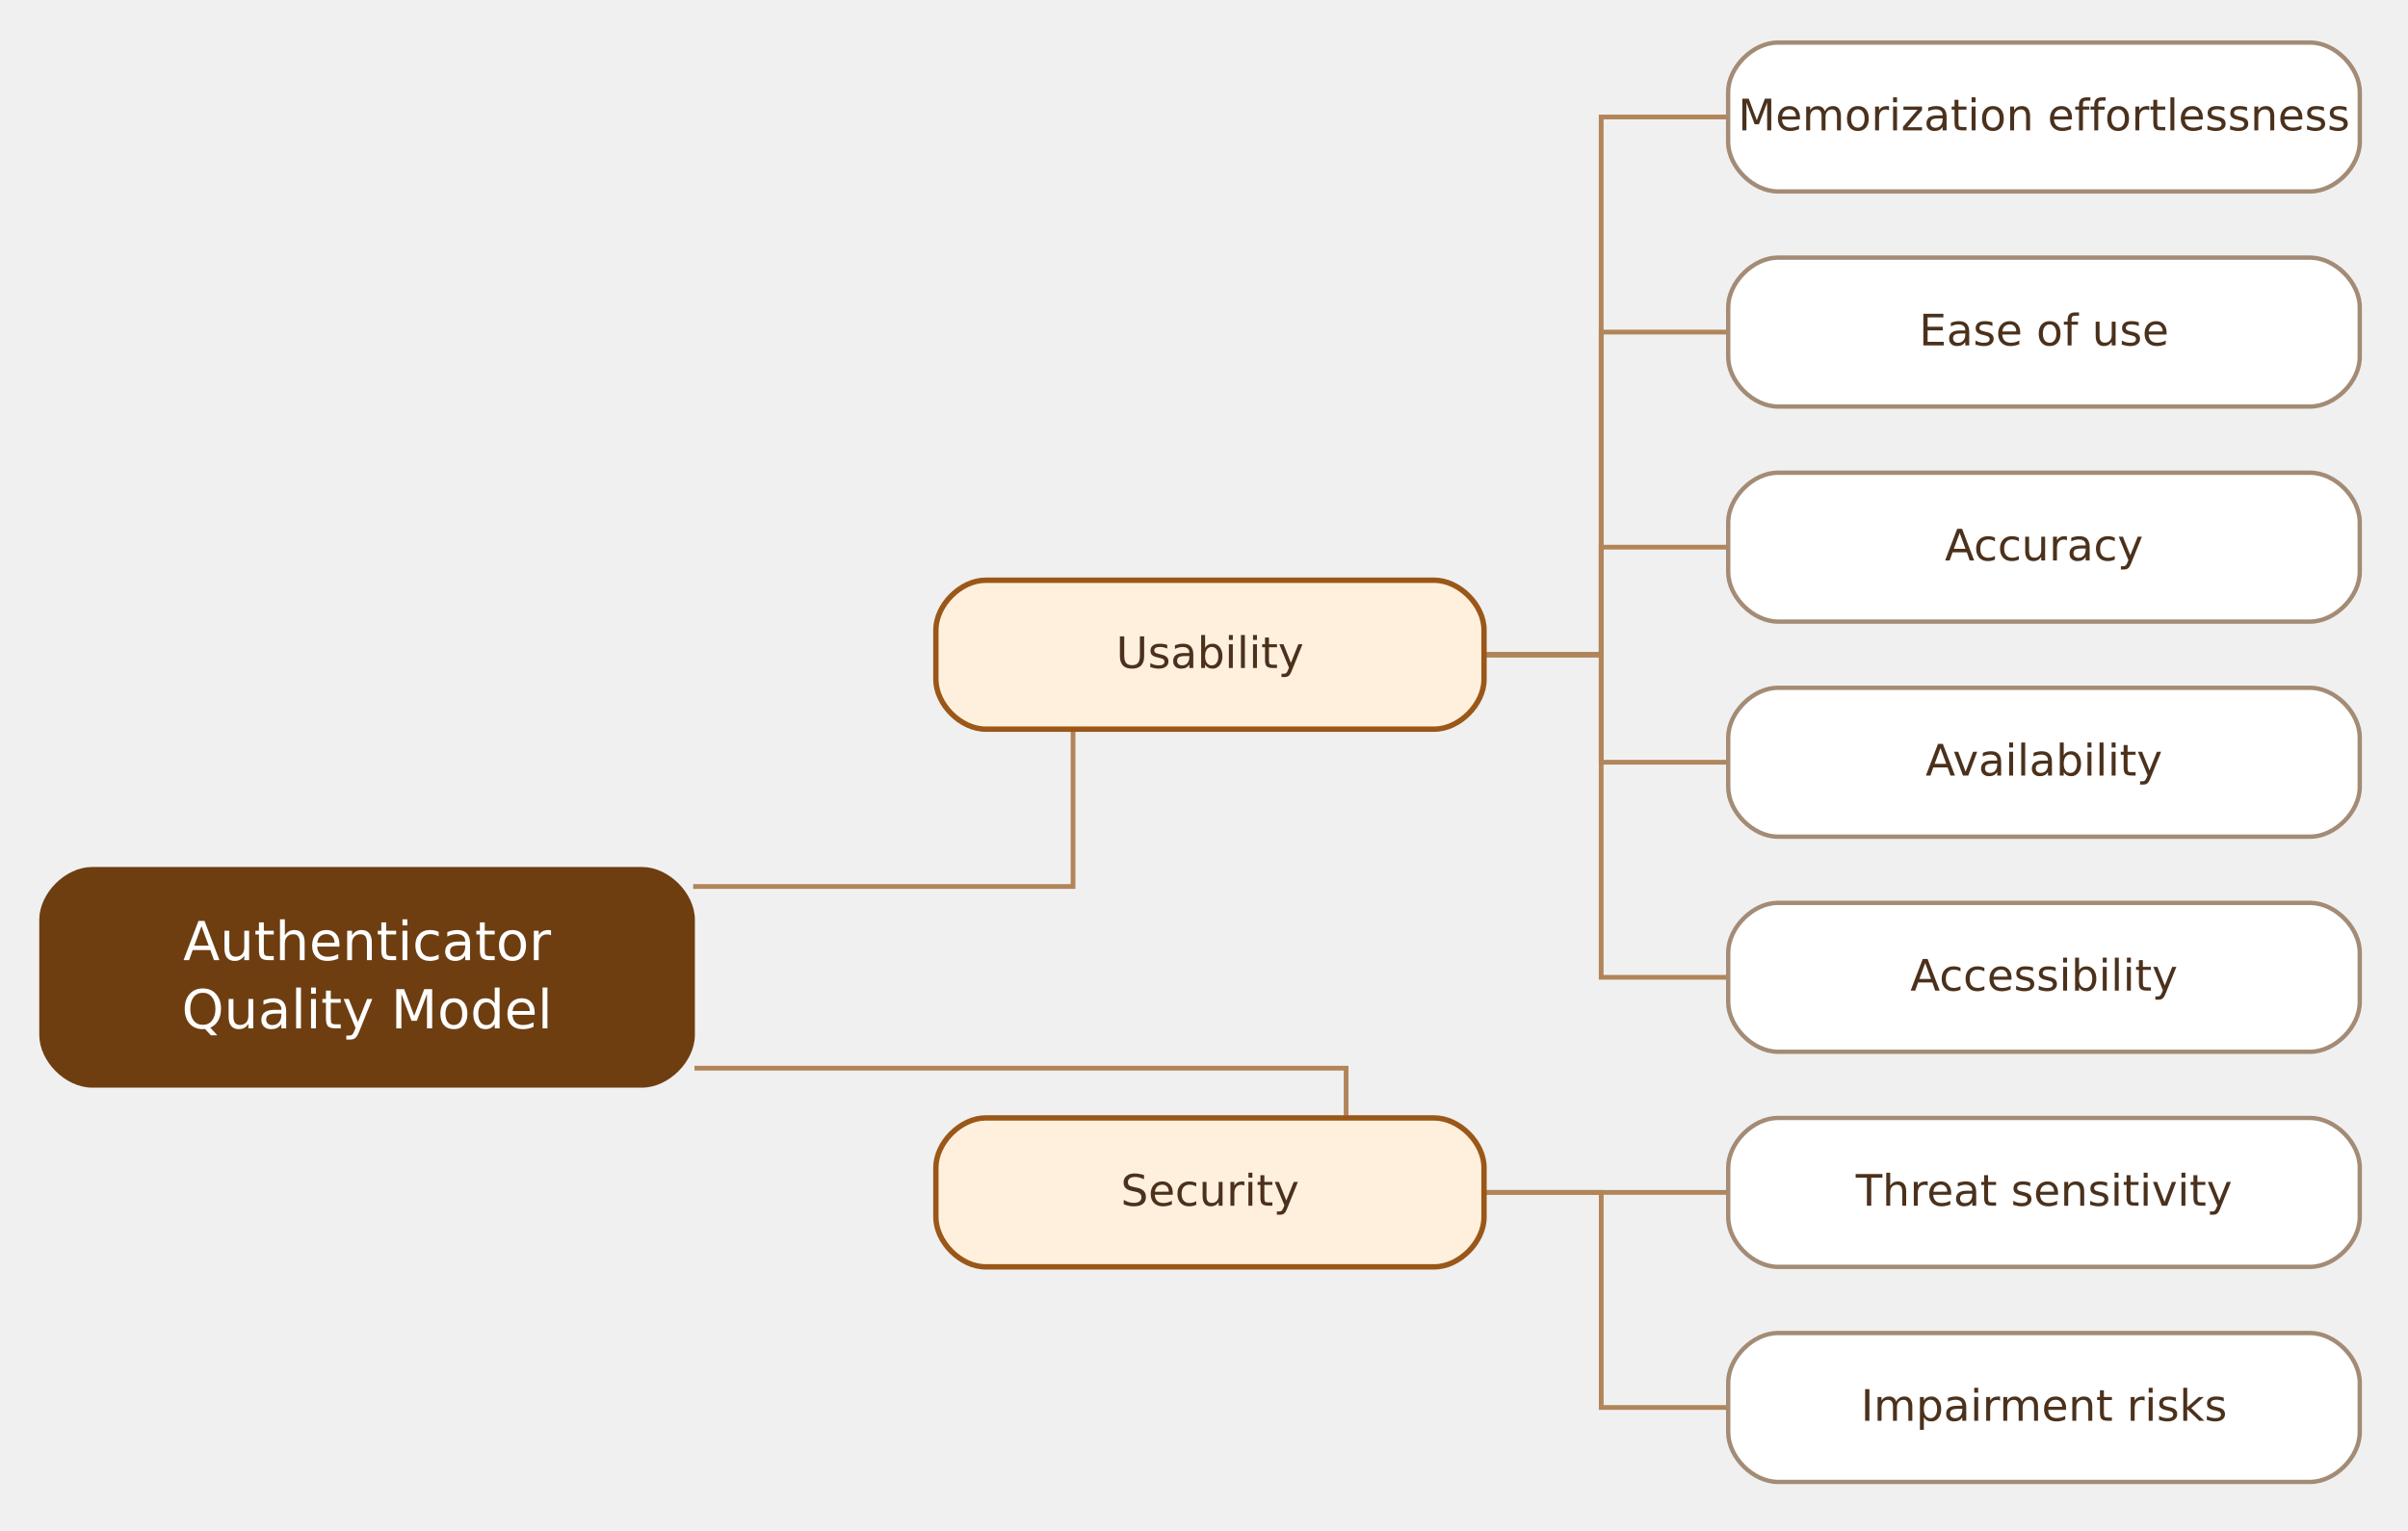
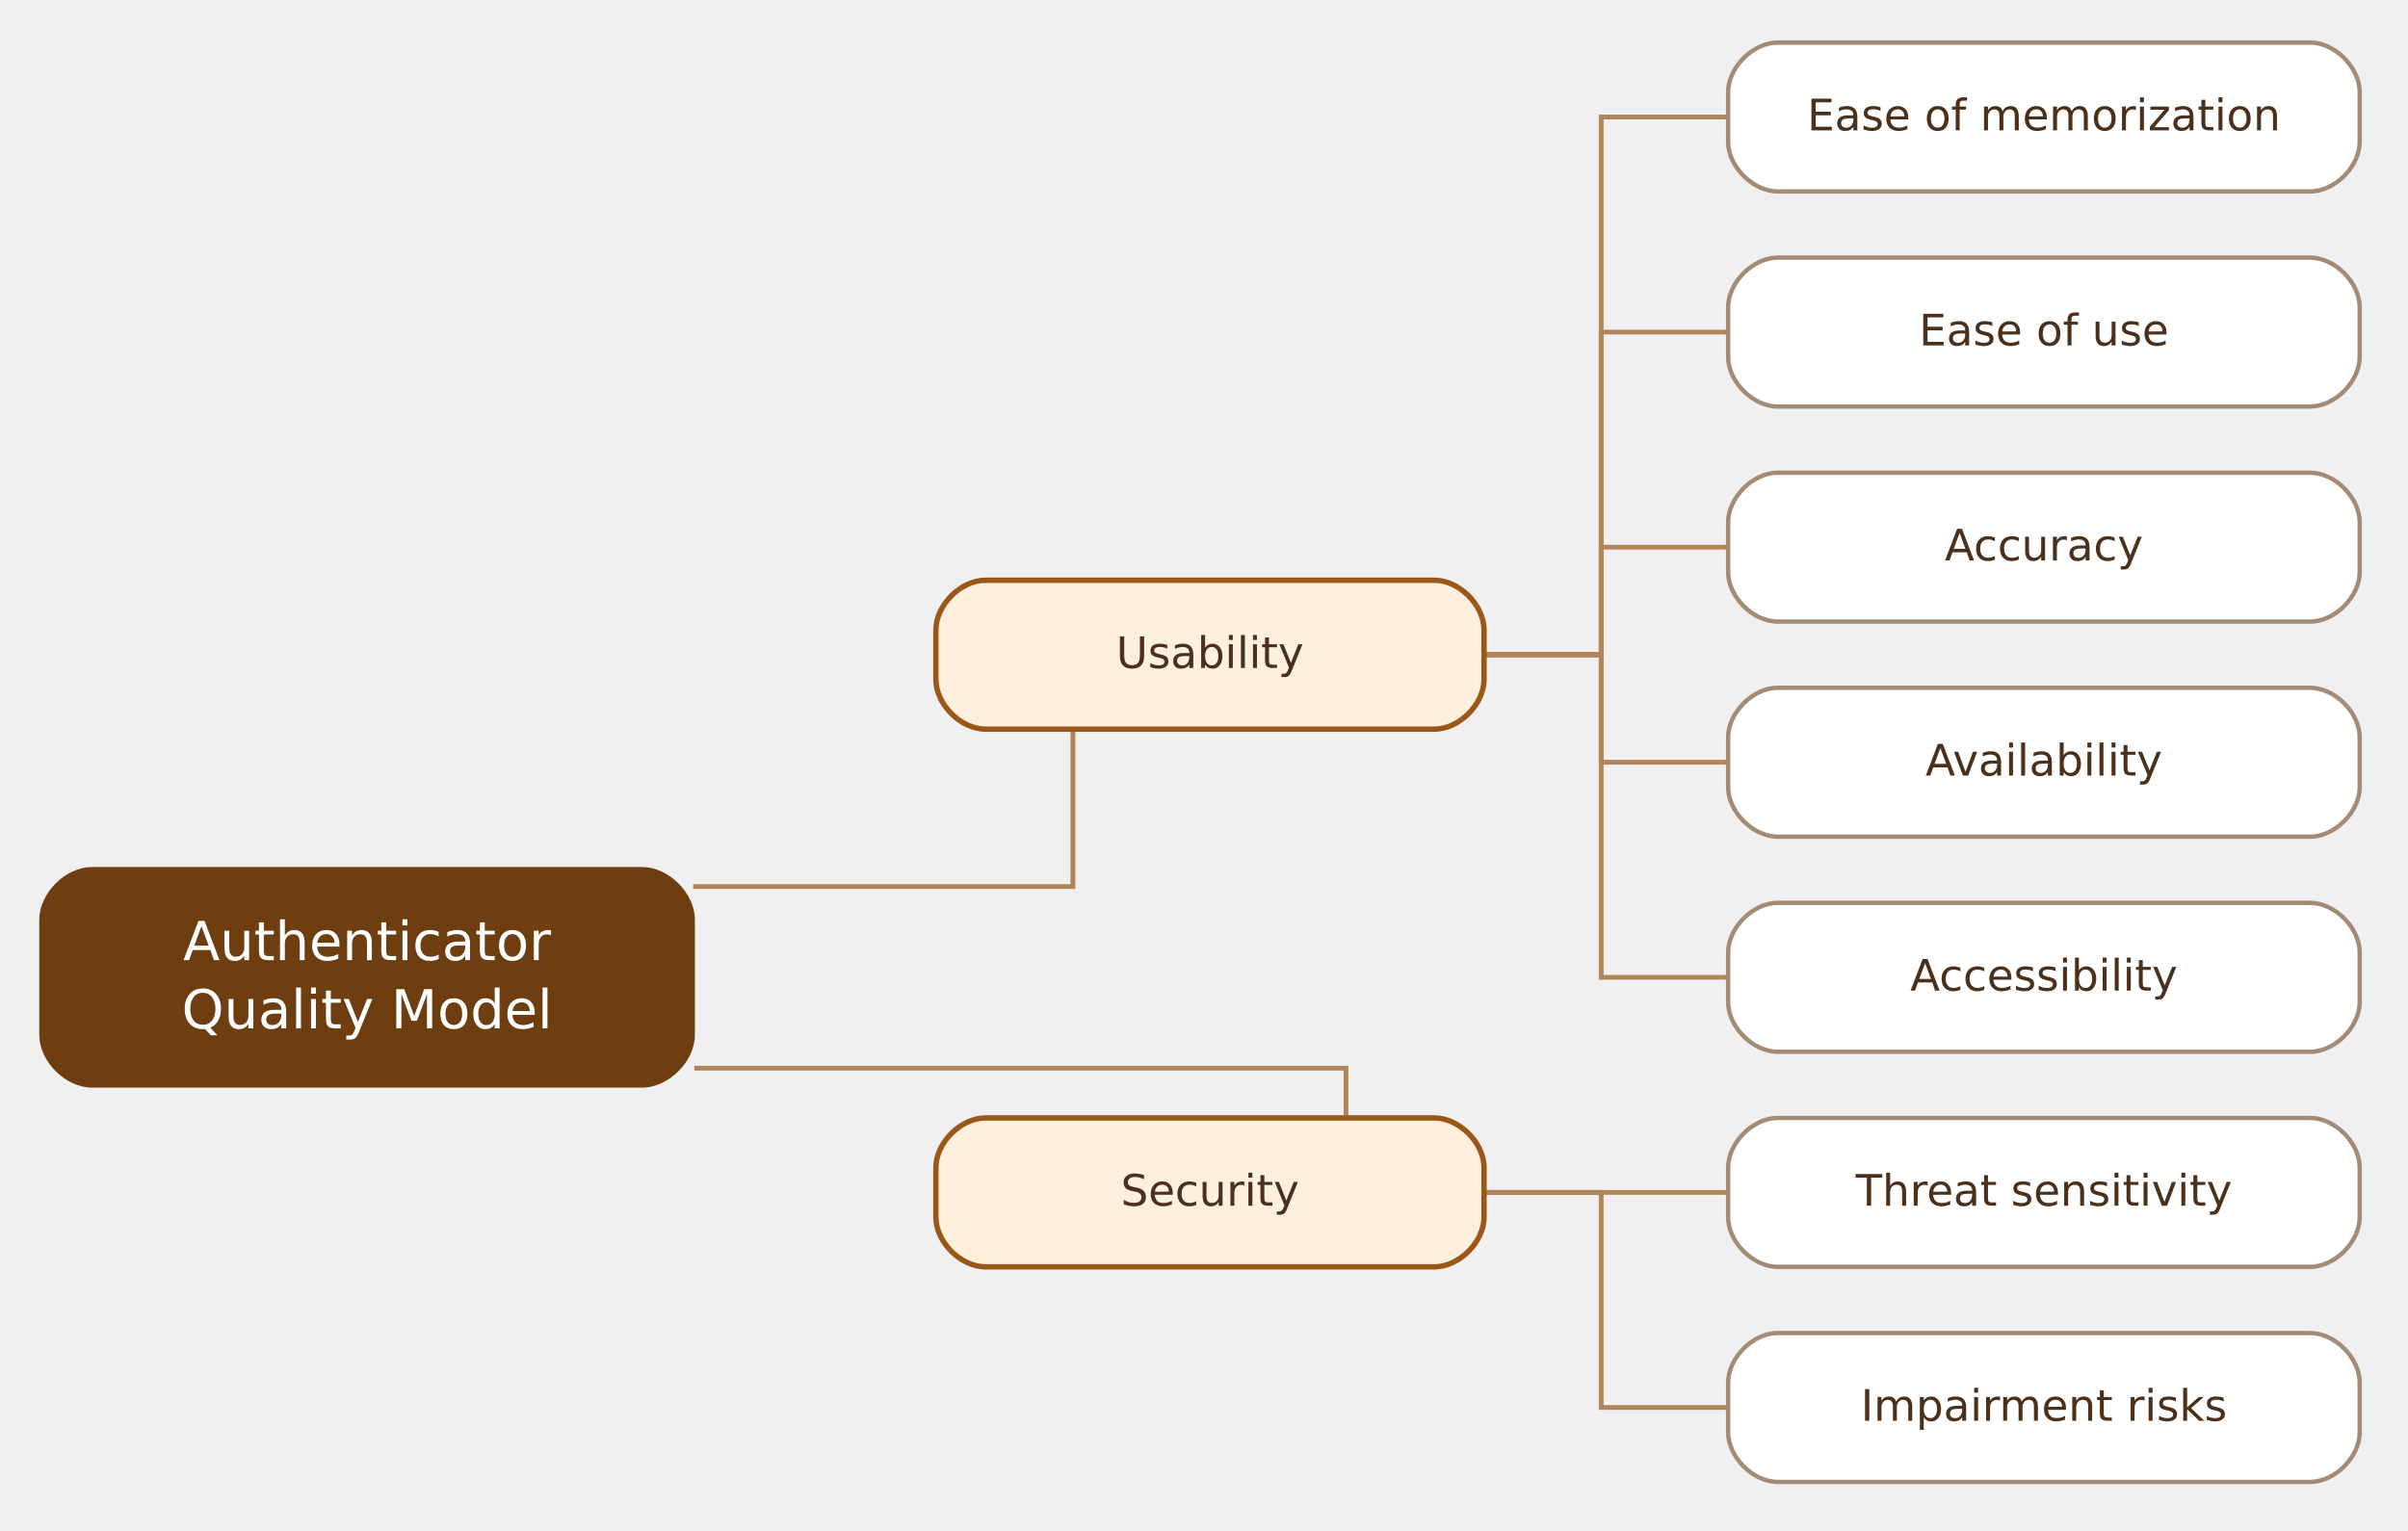
<svg xmlns="http://www.w3.org/2000/svg" width="585pt" height="372pt" viewBox="2.00 2.00 582.00 370.00">
  <g id="graph0" class="graph" transform="scale(1 1) rotate(0) translate(12.24 360.24)">
    <g id="edge1" class="edge">
-       <path fill="none" stroke="#b18559" stroke-width="1.15" d="M157.3,-143.96C202.01,-143.96 249.11,-143.96 249.11,-143.96 249.11,-143.96 249.11,-165.31 249.11,-181.65" />
+       <path fill="none" stroke="#b18559" stroke-width="1.15" d="M157.29,-143.96C201.99,-143.96 249.08,-143.96 249.08,-143.96 249.08,-143.96 249.08,-165.31 249.08,-181.65" />
    </g>
    <g id="edge2" class="edge">
-       <path fill="none" stroke="#b18559" stroke-width="1.15" d="M157.6,-100.04C226.39,-100.04 315.11,-100.04 315.11,-100.04 315.11,-100.04 315.11,-94.69 315.11,-88.51" />
+       <path fill="none" stroke="#b18559" stroke-width="1.15" d="M157.59,-100.04C226.37,-100.04 315.08,-100.04 315.08,-100.04 315.08,-100.04 315.08,-94.69 315.08,-88.51" />
    </g>
    <g id="edge3" class="edge">
      <path fill="none" stroke="#b18559" stroke-width="1.15" d="M348.44,-200 L376.76,-200 L376.76,-330 L407.44,-330" />
    </g>
    <g id="edge4" class="edge">
-       <path fill="none" stroke="#b18559" stroke-width="1.15" d="M348.44,-200 L376.76,-200 L376.76,-278 L407.46,-278" />
+       <path fill="none" stroke="#b18559" stroke-width="1.15" d="M348.44,-200 L376.76,-200 L376.76,-278 L407.44,-278" />
    </g>
    <g id="edge5" class="edge">
-       <path fill="none" stroke="#b18559" stroke-width="1.15" d="M348.44,-200 L376.76,-200 L376.76,-226 L407.46,-226" />
+       <path fill="none" stroke="#b18559" stroke-width="1.15" d="M348.44,-200 L376.76,-200 L376.76,-226 L407.44,-226" />
    </g>
    <g id="edge6" class="edge">
-       <path fill="none" stroke="#b18559" stroke-width="1.15" d="M348.44,-200 L376.76,-200 L376.76,-174 L407.46,-174" />
+       <path fill="none" stroke="#b18559" stroke-width="1.15" d="M348.44,-200 L376.76,-200 L376.76,-174 L407.44,-174" />
    </g>
    <g id="edge7" class="edge">
-       <path fill="none" stroke="#b18559" stroke-width="1.15" d="M348.44,-200 L376.76,-200 L376.76,-122 L407.46,-122" />
+       <path fill="none" stroke="#b18559" stroke-width="1.15" d="M348.44,-200 L376.76,-200 L376.76,-122 L407.44,-122" />
    </g>
    <g id="edge8" class="edge">
-       <path fill="none" stroke="#b18559" stroke-width="1.15" d="M348.44,-70 L376.77,-70 L376.77,-70 L407.46,-70" />
+       <path fill="none" stroke="#b18559" stroke-width="1.15" d="M348.44,-70 L376.76,-70 L376.76,-70 L407.44,-70" />
    </g>
    <g id="edge9" class="edge">
-       <path fill="none" stroke="#b18559" stroke-width="1.15" d="M348.44,-70 L376.77,-70 L376.77,-18 L407.46,-18" />
+       <path fill="none" stroke="#b18559" stroke-width="1.15" d="M348.44,-70 L376.76,-70 L376.76,-18 L407.44,-18" />
    </g>
    <g id="node1" class="node">
      <path fill="#6e3e11" stroke="#6e3e11" stroke-width="1.5" d="M144.96,-147.92C144.96,-147.92 12,-147.92 12,-147.92 6,-147.92 0,-141.92 0,-135.92 0,-135.92 0,-108.08 0,-108.08 0,-102.08 6,-96.08 12,-96.08 12,-96.08 144.96,-96.08 144.96,-96.08 150.96,-96.08 156.96,-102.08 156.96,-108.08 156.96,-108.08 156.96,-135.92 156.96,-135.92 156.96,-141.92 150.96,-147.92 144.96,-147.92" />
      <text xml:space="preserve" text-anchor="middle" x="78.48" y="-126.15" font-family="DejaVu Sans" font-size="13.00" fill="white">Authenticator</text>
      <text xml:space="preserve" text-anchor="middle" x="78.48" y="-109.65" font-family="DejaVu Sans" font-size="13.00" fill="white">Quality Model</text>
    </g>
    <g id="node2" class="node">
      <path fill="#fff0dd" stroke="#9a5718" stroke-width="1.3" d="M336.44,-218C336.44,-218 227.96,-218 227.96,-218 221.96,-218 215.96,-212 215.96,-206 215.96,-206 215.96,-194 215.96,-194 215.96,-188 221.96,-182 227.96,-182 227.96,-182 336.44,-182 336.44,-182 342.44,-182 348.44,-188 348.44,-194 348.44,-194 348.44,-206 348.44,-206 348.44,-212 342.44,-218 336.44,-218" />
      <text xml:space="preserve" text-anchor="middle" x="282.2" y="-196.78" font-family="DejaVu Sans" font-size="10.50" fill="#4b311c">Usability</text>
    </g>
    <g id="node3" class="node">
      <path fill="#fff0dd" stroke="#9a5718" stroke-width="1.3" d="M336.44,-88C336.44,-88 227.96,-88 227.96,-88 221.96,-88 215.96,-82 215.96,-76 215.96,-76 215.96,-64 215.96,-64 215.96,-58 221.96,-52 227.96,-52 227.96,-52 336.44,-52 336.44,-52 342.44,-52 348.44,-58 348.44,-64 348.44,-64 348.44,-76 348.44,-76 348.44,-82 342.44,-88 336.44,-88" />
      <text xml:space="preserve" text-anchor="middle" x="282.2" y="-66.78" font-family="DejaVu Sans" font-size="10.50" fill="#4b311c">Security</text>
    </g>
    <g id="node4" class="node">
-       <path fill="white" stroke="#a38b75" stroke-width="1.05" d="M548.11,-348C548.11,-348 419.44,-348 419.44,-348 413.44,-348 407.44,-342 407.44,-336 407.44,-336 407.44,-324 407.44,-324 407.44,-318 413.44,-312 419.44,-312 419.44,-312 548.11,-312 548.11,-312 554.11,-312 560.11,-318 560.11,-324 560.11,-324 560.11,-336 560.11,-336 560.11,-342 554.11,-348 548.11,-348" />
-       <text xml:space="preserve" text-anchor="middle" x="483.78" y="-326.77" font-family="DejaVu Sans" font-size="10.50" fill="#4b311c">Memorization effortlessness</text>
+       <path fill="white" stroke="#a38b75" stroke-width="1.05" d="M548.08,-348C548.08,-348 419.44,-348 419.44,-348 413.44,-348 407.44,-342 407.44,-336 407.44,-336 407.44,-324 407.44,-324 407.44,-318 413.44,-312 419.44,-312 419.44,-312 548.08,-312 548.08,-312 554.08,-312 560.08,-318 560.08,-324 560.08,-324 560.08,-336 560.08,-336 560.08,-342 554.08,-348 548.08,-348" />
+       <text xml:space="preserve" text-anchor="middle" x="483.76" y="-326.77" font-family="DejaVu Sans" font-size="10.50" fill="#4b311c">Ease of memorization</text>
    </g>
    <g id="node5" class="node">
-       <path fill="white" stroke="#a38b75" stroke-width="1.05" d="M548.1,-296C548.1,-296 419.46,-296 419.46,-296 413.46,-296 407.46,-290 407.46,-284 407.46,-284 407.46,-272 407.46,-272 407.46,-266 413.46,-260 419.46,-260 419.46,-260 548.1,-260 548.1,-260 554.1,-260 560.1,-266 560.1,-272 560.1,-272 560.1,-284 560.1,-284 560.1,-290 554.1,-296 548.1,-296" />
-       <text xml:space="preserve" text-anchor="middle" x="483.78" y="-274.77" font-family="DejaVu Sans" font-size="10.50" fill="#4b311c">Ease of use</text>
+       <path fill="white" stroke="#a38b75" stroke-width="1.05" d="M548.08,-296C548.08,-296 419.44,-296 419.44,-296 413.44,-296 407.44,-290 407.44,-284 407.44,-284 407.44,-272 407.44,-272 407.44,-266 413.44,-260 419.44,-260 419.44,-260 548.08,-260 548.08,-260 554.08,-260 560.08,-266 560.08,-272 560.08,-272 560.08,-284 560.08,-284 560.08,-290 554.08,-296 548.08,-296" />
+       <text xml:space="preserve" text-anchor="middle" x="483.76" y="-274.77" font-family="DejaVu Sans" font-size="10.50" fill="#4b311c">Ease of use</text>
    </g>
    <g id="node6" class="node">
-       <path fill="white" stroke="#a38b75" stroke-width="1.05" d="M548.1,-244C548.1,-244 419.46,-244 419.46,-244 413.46,-244 407.46,-238 407.46,-232 407.46,-232 407.46,-220 407.46,-220 407.46,-214 413.46,-208 419.46,-208 419.46,-208 548.1,-208 548.1,-208 554.1,-208 560.1,-214 560.1,-220 560.1,-220 560.1,-232 560.1,-232 560.1,-238 554.1,-244 548.1,-244" />
-       <text xml:space="preserve" text-anchor="middle" x="483.78" y="-222.78" font-family="DejaVu Sans" font-size="10.50" fill="#4b311c">Accuracy</text>
+       <path fill="white" stroke="#a38b75" stroke-width="1.05" d="M548.08,-244C548.08,-244 419.44,-244 419.44,-244 413.44,-244 407.44,-238 407.44,-232 407.44,-232 407.44,-220 407.44,-220 407.44,-214 413.44,-208 419.44,-208 419.44,-208 548.08,-208 548.08,-208 554.08,-208 560.08,-214 560.08,-220 560.08,-220 560.08,-232 560.08,-232 560.08,-238 554.08,-244 548.08,-244" />
+       <text xml:space="preserve" text-anchor="middle" x="483.76" y="-222.78" font-family="DejaVu Sans" font-size="10.50" fill="#4b311c">Accuracy</text>
    </g>
    <g id="node7" class="node">
-       <path fill="white" stroke="#a38b75" stroke-width="1.05" d="M548.1,-192C548.1,-192 419.46,-192 419.46,-192 413.46,-192 407.46,-186 407.46,-180 407.46,-180 407.46,-168 407.46,-168 407.46,-162 413.46,-156 419.46,-156 419.46,-156 548.1,-156 548.1,-156 554.1,-156 560.1,-162 560.1,-168 560.1,-168 560.1,-180 560.1,-180 560.1,-186 554.1,-192 548.1,-192" />
-       <text xml:space="preserve" text-anchor="middle" x="483.78" y="-170.78" font-family="DejaVu Sans" font-size="10.50" fill="#4b311c">Availability</text>
+       <path fill="white" stroke="#a38b75" stroke-width="1.05" d="M548.08,-192C548.08,-192 419.44,-192 419.44,-192 413.44,-192 407.44,-186 407.44,-180 407.44,-180 407.44,-168 407.44,-168 407.44,-162 413.44,-156 419.44,-156 419.44,-156 548.08,-156 548.08,-156 554.08,-156 560.08,-162 560.08,-168 560.08,-168 560.08,-180 560.08,-180 560.08,-186 554.08,-192 548.08,-192" />
+       <text xml:space="preserve" text-anchor="middle" x="483.76" y="-170.78" font-family="DejaVu Sans" font-size="10.50" fill="#4b311c">Availability</text>
    </g>
    <g id="node8" class="node">
-       <path fill="white" stroke="#a38b75" stroke-width="1.05" d="M548.1,-140C548.1,-140 419.46,-140 419.46,-140 413.46,-140 407.46,-134 407.46,-128 407.46,-128 407.46,-116 407.46,-116 407.46,-110 413.46,-104 419.46,-104 419.46,-104 548.1,-104 548.1,-104 554.1,-104 560.1,-110 560.1,-116 560.1,-116 560.1,-128 560.1,-128 560.1,-134 554.1,-140 548.1,-140" />
-       <text xml:space="preserve" text-anchor="middle" x="483.78" y="-118.78" font-family="DejaVu Sans" font-size="10.50" fill="#4b311c">Accessibility</text>
+       <path fill="white" stroke="#a38b75" stroke-width="1.05" d="M548.08,-140C548.08,-140 419.44,-140 419.44,-140 413.44,-140 407.44,-134 407.44,-128 407.44,-128 407.44,-116 407.44,-116 407.44,-110 413.44,-104 419.44,-104 419.44,-104 548.08,-104 548.08,-104 554.08,-104 560.08,-110 560.08,-116 560.08,-116 560.08,-128 560.08,-128 560.08,-134 554.08,-140 548.08,-140" />
+       <text xml:space="preserve" text-anchor="middle" x="483.76" y="-118.78" font-family="DejaVu Sans" font-size="10.50" fill="#4b311c">Accessibility</text>
    </g>
    <g id="node9" class="node">
-       <path fill="white" stroke="#a38b75" stroke-width="1.05" d="M548.1,-88C548.1,-88 419.46,-88 419.46,-88 413.46,-88 407.46,-82 407.46,-76 407.46,-76 407.46,-64 407.46,-64 407.46,-58 413.46,-52 419.46,-52 419.46,-52 548.1,-52 548.1,-52 554.1,-52 560.1,-58 560.1,-64 560.1,-64 560.1,-76 560.1,-76 560.1,-82 554.1,-88 548.1,-88" />
-       <text xml:space="preserve" text-anchor="middle" x="483.78" y="-66.78" font-family="DejaVu Sans" font-size="10.50" fill="#4b311c">Threat sensitivity</text>
+       <path fill="white" stroke="#a38b75" stroke-width="1.05" d="M548.08,-88C548.08,-88 419.44,-88 419.44,-88 413.44,-88 407.44,-82 407.44,-76 407.44,-76 407.44,-64 407.44,-64 407.44,-58 413.44,-52 419.44,-52 419.44,-52 548.08,-52 548.08,-52 554.08,-52 560.08,-58 560.08,-64 560.08,-64 560.08,-76 560.08,-76 560.08,-82 554.08,-88 548.08,-88" />
+       <text xml:space="preserve" text-anchor="middle" x="483.76" y="-66.78" font-family="DejaVu Sans" font-size="10.50" fill="#4b311c">Threat sensitivity</text>
    </g>
    <g id="node10" class="node">
-       <path fill="white" stroke="#a38b75" stroke-width="1.05" d="M548.1,-36C548.1,-36 419.46,-36 419.46,-36 413.46,-36 407.46,-30 407.46,-24 407.46,-24 407.46,-12 407.46,-12 407.46,-6 413.46,0 419.46,0 419.46,0 548.1,0 548.1,0 554.1,0 560.1,-6 560.1,-12 560.1,-12 560.1,-24 560.1,-24 560.1,-30 554.1,-36 548.1,-36" />
-       <text xml:space="preserve" text-anchor="middle" x="483.78" y="-14.78" font-family="DejaVu Sans" font-size="10.50" fill="#4b311c">Impairment risks</text>
+       <path fill="white" stroke="#a38b75" stroke-width="1.05" d="M548.08,-36C548.08,-36 419.44,-36 419.44,-36 413.44,-36 407.44,-30 407.44,-24 407.44,-24 407.44,-12 407.44,-12 407.44,-6 413.44,0 419.44,0 419.44,0 548.08,0 548.08,0 554.08,0 560.08,-6 560.08,-12 560.08,-12 560.08,-24 560.08,-24 560.08,-30 554.08,-36 548.08,-36" />
+       <text xml:space="preserve" text-anchor="middle" x="483.76" y="-14.78" font-family="DejaVu Sans" font-size="10.50" fill="#4b311c">Impairment risks</text>
    </g>
  </g>
</svg>
